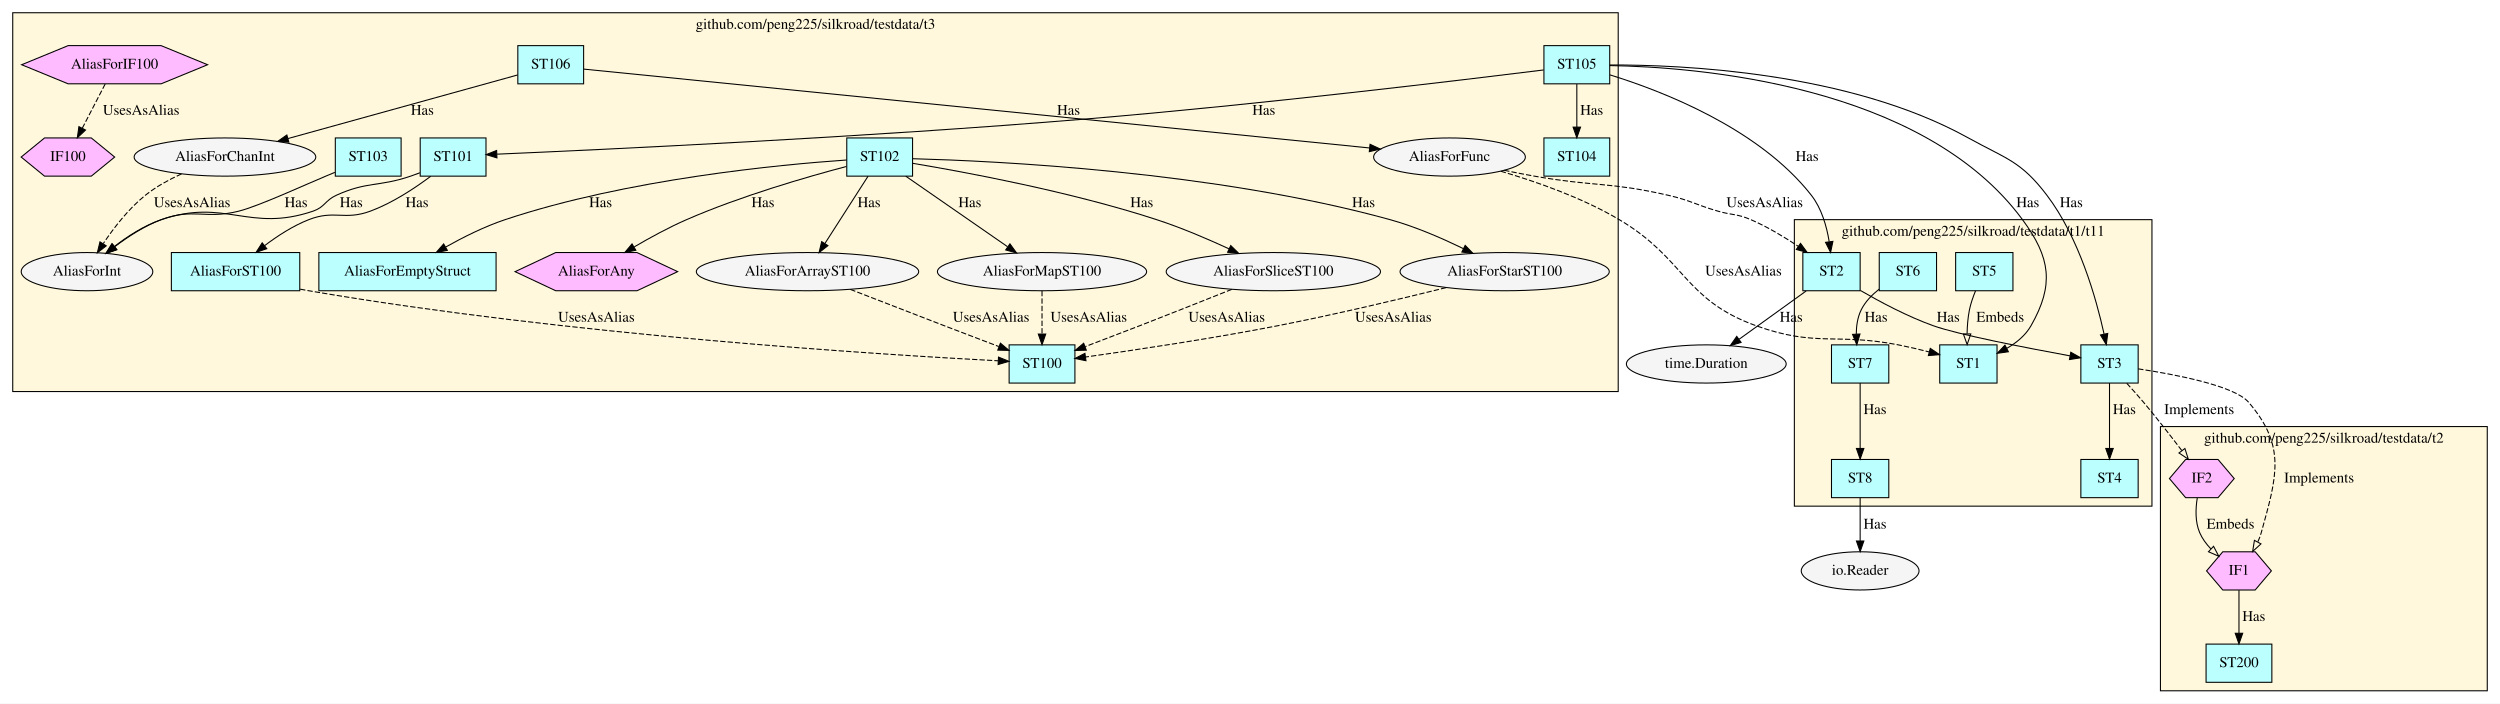
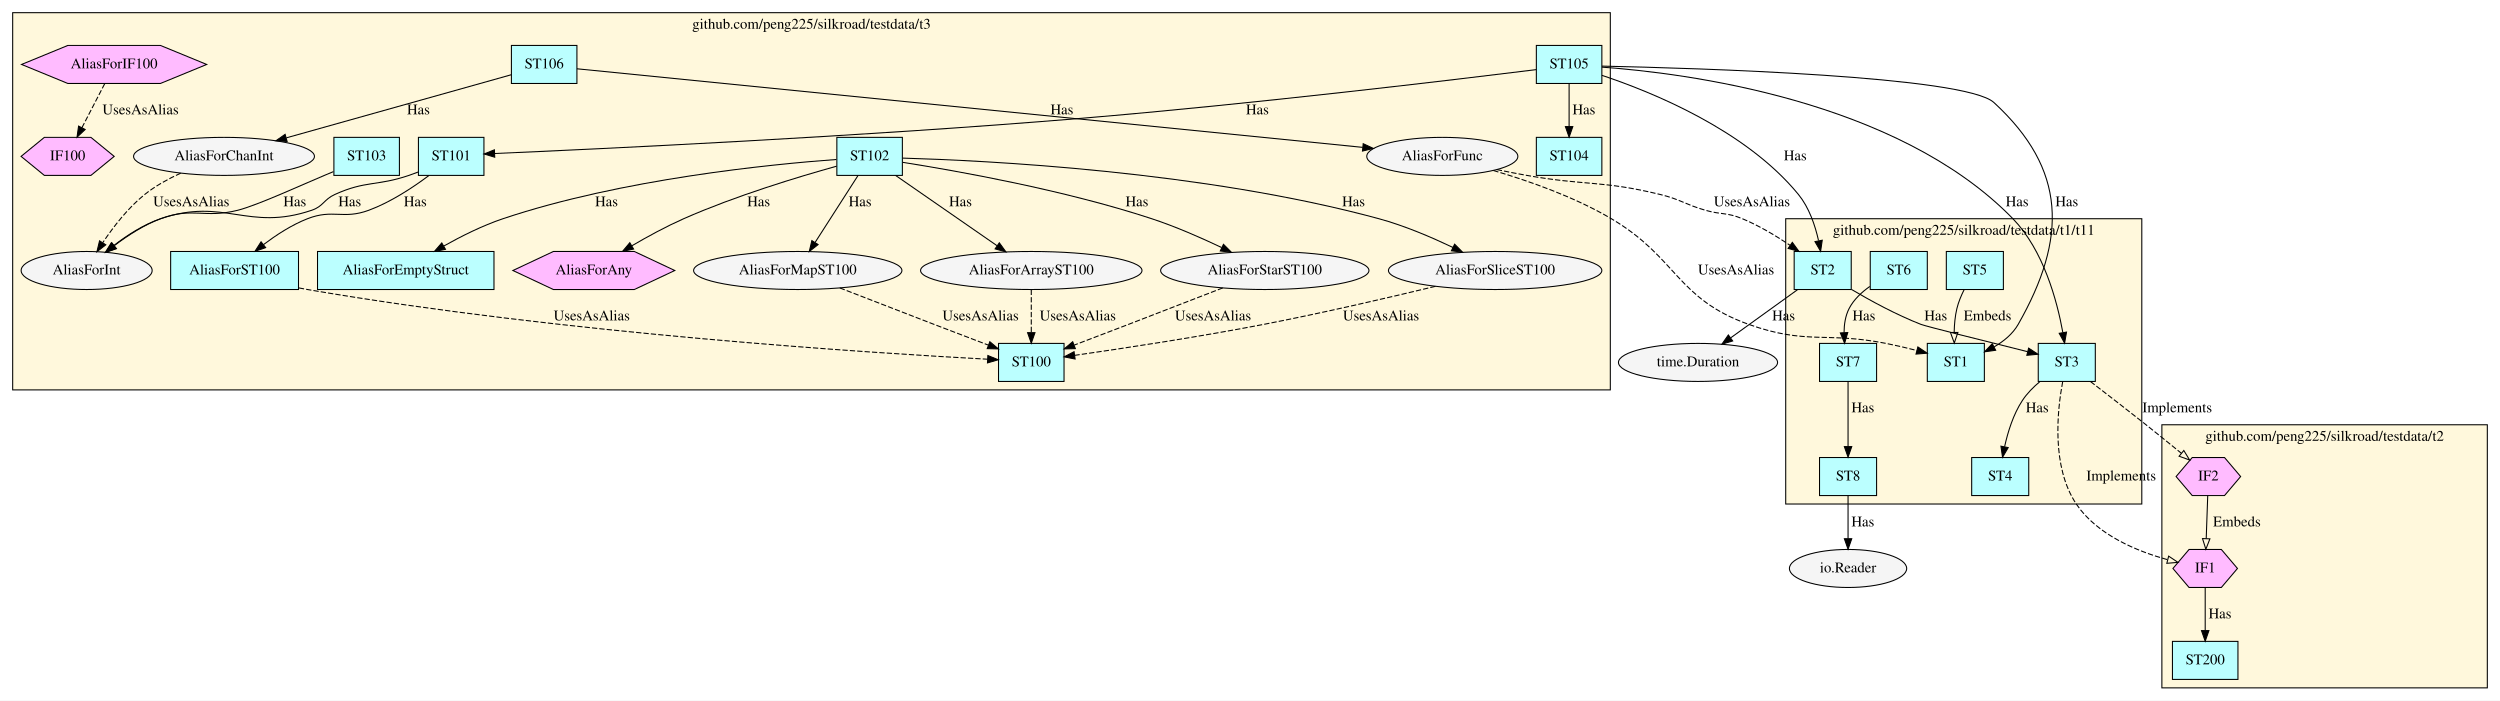
- <svg xmlns="http://www.w3.org/2000/svg" width="2356pt" height="663pt" viewBox="0.00 0.00 2356.00 663.00">
+ <svg xmlns="http://www.w3.org/2000/svg" width="2366pt" height="663pt" viewBox="0.00 0.00 2366.00 663.00">
  <g id="graph0" class="graph" transform="scale(1 1) rotate(0) translate(4 659)">
-     <polygon fill="white" stroke="transparent" points="-4,4 -4,-659 2352,-659 2352,4 -4,4" />
+     <polygon fill="white" stroke="transparent" points="-4,4 -4,-659 2362,-659 2362,4 -4,4" />
    <g id="clust1" class="cluster">
-       <polygon fill="cornsilk" stroke="black" points="8,-290 8,-647 1521,-647 1521,-290 8,-290" />
-       <text text-anchor="middle" x="764.5" y="-631.8" font-family="Times,serif" font-size="14.00">github.com/peng225/silkroad/testdata/t3</text>
+       <polygon fill="cornsilk" stroke="black" points="2042,-8 2042,-257 2350,-257 2350,-8 2042,-8" />
+       <text text-anchor="middle" x="2196" y="-241.8" font-family="Times,serif" font-size="14.00">github.com/peng225/silkroad/testdata/t2</text>
    </g>
    <g id="clust2" class="cluster">
-       <polygon fill="cornsilk" stroke="black" points="2032,-8 2032,-257 2340,-257 2340,-8 2032,-8" />
-       <text text-anchor="middle" x="2186" y="-241.8" font-family="Times,serif" font-size="14.00">github.com/peng225/silkroad/testdata/t2</text>
+       <polygon fill="cornsilk" stroke="black" points="1686,-182 1686,-452 2023,-452 2023,-182 1686,-182" />
+       <text text-anchor="middle" x="1854.5" y="-436.8" font-family="Times,serif" font-size="14.00">github.com/peng225/silkroad/testdata/t1/t11</text>
    </g>
    <g id="clust3" class="cluster">
-       <polygon fill="cornsilk" stroke="black" points="1687,-182 1687,-452 2024,-452 2024,-182 1687,-182" />
-       <text text-anchor="middle" x="1855.5" y="-436.8" font-family="Times,serif" font-size="14.00">github.com/peng225/silkroad/testdata/t1/t11</text>
+       <polygon fill="cornsilk" stroke="black" points="8,-290 8,-647 1520,-647 1520,-290 8,-290" />
+       <text text-anchor="middle" x="764" y="-631.8" font-family="Times,serif" font-size="14.00">github.com/peng225/silkroad/testdata/t3</text>
    </g>
    <g id="node1" class="node">
+       <polygon fill="#bbffff" stroke="black" points="2114,-52 2052,-52 2052,-16 2114,-16 2114,-52" />
+       <text text-anchor="middle" x="2083" y="-30.3" font-family="Times,serif" font-size="14.00">ST200</text>
+     </g>
+     <g id="node2" class="node">
+       <polygon fill="#ffbbff" stroke="black" points="2116.54,-208 2101.27,-226 2070.73,-226 2055.46,-208 2070.73,-190 2101.27,-190 2116.54,-208" />
+       <text text-anchor="middle" x="2086" y="-204.3" font-family="Times,serif" font-size="14.00">IF2</text>
+     </g>
+     <g id="node3" class="node">
+       <polygon fill="#ffbbff" stroke="black" points="2113.54,-121 2098.27,-139 2067.73,-139 2052.46,-121 2067.73,-103 2098.27,-103 2113.54,-121" />
+       <text text-anchor="middle" x="2083" y="-117.3" font-family="Times,serif" font-size="14.00">IF1</text>
+     </g>
+     <g id="edge22" class="edge">
+       <path fill="none" stroke="black" d="M2085.39,-189.8C2084.98,-178.16 2084.43,-162.55 2083.96,-149.24" />
+       <polygon fill="none" stroke="black" points="2087.46,-149.05 2083.61,-139.18 2080.46,-149.29 2087.46,-149.05" />
+       <text text-anchor="middle" x="2113" y="-160.8" font-family="Times,serif" font-size="14.00">Embeds</text>
+     </g>
+     <g id="edge27" class="edge">
+       <path fill="none" stroke="black" d="M2083,-102.8C2083,-91.16 2083,-75.55 2083,-62.24" />
+       <polygon fill="black" stroke="black" points="2086.5,-62.18 2083,-52.18 2079.5,-62.18 2086.5,-62.18" />
+       <text text-anchor="middle" x="2097" y="-73.8" font-family="Times,serif" font-size="14.00">Has</text>
+     </g>
+     <g id="node4" class="node">
+       <polygon fill="#bbffff" stroke="black" points="1772,-226 1718,-226 1718,-190 1772,-190 1772,-226" />
+       <text text-anchor="middle" x="1745" y="-204.3" font-family="Times,serif" font-size="14.00">ST8</text>
+     </g>
+     <g id="node31" class="node">
+       <ellipse fill="whitesmoke" stroke="black" cx="1745" cy="-121" rx="55.49" ry="18" />
+       <text text-anchor="middle" x="1745" y="-117.3" font-family="Times,serif" font-size="14.00">io.Reader</text>
+     </g>
+     <g id="edge21" class="edge">
+       <path fill="none" stroke="black" d="M1745,-189.8C1745,-178.16 1745,-162.55 1745,-149.24" />
+       <polygon fill="black" stroke="black" points="1748.5,-149.18 1745,-139.18 1741.5,-149.18 1748.5,-149.18" />
+       <text text-anchor="middle" x="1759" y="-160.8" font-family="Times,serif" font-size="14.00">Has</text>
+     </g>
+     <g id="node5" class="node">
+       <polygon fill="#bbffff" stroke="black" points="1874,-334 1820,-334 1820,-298 1874,-298 1874,-334" />
+       <text text-anchor="middle" x="1847" y="-312.3" font-family="Times,serif" font-size="14.00">ST1</text>
+     </g>
+     <g id="node6" class="node">
+       <polygon fill="#bbffff" stroke="black" points="1748,-421 1694,-421 1694,-385 1748,-385 1748,-421" />
+       <text text-anchor="middle" x="1721" y="-399.3" font-family="Times,serif" font-size="14.00">ST2</text>
+     </g>
+     <g id="node7" class="node">
+       <polygon fill="#bbffff" stroke="black" points="1979,-334 1925,-334 1925,-298 1979,-298 1979,-334" />
+       <text text-anchor="middle" x="1952" y="-312.3" font-family="Times,serif" font-size="14.00">ST3</text>
+     </g>
+     <g id="edge23" class="edge">
+       <path fill="none" stroke="black" d="M1748.23,-385.06C1766.33,-374.38 1790.93,-360.97 1814,-352 1818.79,-350.14 1875.73,-335.89 1914.95,-326.16" />
+       <polygon fill="black" stroke="black" points="1915.88,-329.53 1924.75,-323.73 1914.2,-322.74 1915.88,-329.53" />
+       <text text-anchor="middle" x="1828" y="-355.8" font-family="Times,serif" font-size="14.00">Has</text>
+     </g>
+     <g id="node32" class="node">
+       <ellipse fill="whitesmoke" stroke="black" cx="1603" cy="-316" rx="75.29" ry="18" />
+       <text text-anchor="middle" x="1603" y="-312.3" font-family="Times,serif" font-size="14.00">time.Duration</text>
+     </g>
+     <g id="edge24" class="edge">
+       <path fill="none" stroke="black" d="M1697.12,-384.8C1678.94,-371.7 1653.75,-353.56 1634.01,-339.34" />
+       <polygon fill="black" stroke="black" points="1635.8,-336.32 1625.64,-333.31 1631.71,-342 1635.8,-336.32" />
+       <text text-anchor="middle" x="1684" y="-355.8" font-family="Times,serif" font-size="14.00">Has</text>
+     </g>
+     <g id="edge34" class="edge">
+       <path fill="none" stroke="black" stroke-dasharray="5,2" d="M1974.43,-297.89C1989.39,-286.41 2009.46,-270.91 2027,-257 2038.02,-248.26 2050.08,-238.48 2060.42,-230.04" />
+       <polygon fill="none" stroke="black" points="2062.76,-232.65 2068.28,-223.61 2058.32,-227.23 2062.76,-232.65" />
+       <text text-anchor="middle" x="2056.5" y="-268.8" font-family="Times,serif" font-size="14.00">Implements</text>
+     </g>
+     <g id="edge36" class="edge">
+       <path fill="none" stroke="black" stroke-dasharray="5,2" d="M1948.11,-297.75C1943.01,-270.6 1937.29,-217.37 1961,-182 1980.61,-152.75 2018.79,-137.22 2047.24,-129.35" />
+       <polygon fill="none" stroke="black" points="2048.42,-132.66 2057.23,-126.78 2046.68,-125.88 2048.42,-132.66" />
+       <text text-anchor="middle" x="2003.5" y="-204.3" font-family="Times,serif" font-size="14.00">Implements</text>
+     </g>
+     <g id="node8" class="node">
+       <polygon fill="#bbffff" stroke="black" points="1916,-226 1862,-226 1862,-190 1916,-190 1916,-226" />
+       <text text-anchor="middle" x="1889" y="-204.3" font-family="Times,serif" font-size="14.00">ST4</text>
+     </g>
+     <g id="edge35" class="edge">
+       <path fill="none" stroke="black" d="M1926.53,-297.85C1920.41,-292.72 1914.38,-286.66 1910,-280 1901.39,-266.91 1896.22,-250.18 1893.16,-236.25" />
+       <polygon fill="black" stroke="black" points="1896.56,-235.4 1891.21,-226.25 1889.69,-236.74 1896.56,-235.4" />
+       <text text-anchor="middle" x="1924" y="-268.8" font-family="Times,serif" font-size="14.00">Has</text>
+     </g>
+     <g id="node9" class="node">
+       <polygon fill="#bbffff" stroke="black" points="1892,-421 1838,-421 1838,-385 1892,-385 1892,-421" />
+       <text text-anchor="middle" x="1865" y="-399.3" font-family="Times,serif" font-size="14.00">ST5</text>
+     </g>
+     <g id="edge3" class="edge">
+       <path fill="none" stroke="black" d="M1854.8,-384.75C1852.06,-379.26 1849.45,-373.04 1848,-367 1846.28,-359.85 1845.59,-351.97 1845.43,-344.61" />
+       <polygon fill="none" stroke="black" points="1848.94,-344.39 1845.53,-334.36 1841.94,-344.32 1848.94,-344.39" />
+       <text text-anchor="middle" x="1877" y="-355.8" font-family="Times,serif" font-size="14.00">Embeds</text>
+     </g>
+     <g id="node10" class="node">
+       <polygon fill="#bbffff" stroke="black" points="1820,-421 1766,-421 1766,-385 1820,-385 1820,-421" />
+       <text text-anchor="middle" x="1793" y="-399.3" font-family="Times,serif" font-size="14.00">ST6</text>
+     </g>
+     <g id="node11" class="node">
+       <polygon fill="#bbffff" stroke="black" points="1772,-334 1718,-334 1718,-298 1772,-298 1772,-334" />
+       <text text-anchor="middle" x="1745" y="-312.3" font-family="Times,serif" font-size="14.00">ST7</text>
+     </g>
+     <g id="edge6" class="edge">
+       <path fill="none" stroke="black" d="M1765.61,-387.91C1757.88,-382.48 1750.38,-375.5 1746,-367 1742.45,-360.1 1741.26,-351.92 1741.21,-344.2" />
+       <polygon fill="black" stroke="black" points="1744.71,-344.29 1741.73,-334.12 1737.72,-343.92 1744.71,-344.29" />
+       <text text-anchor="middle" x="1760" y="-355.8" font-family="Times,serif" font-size="14.00">Has</text>
+     </g>
+     <g id="edge20" class="edge">
+       <path fill="none" stroke="black" d="M1745,-297.97C1745,-281.38 1745,-255.88 1745,-236.43" />
+       <polygon fill="black" stroke="black" points="1748.5,-236.34 1745,-226.34 1741.5,-236.34 1748.5,-236.34" />
+       <text text-anchor="middle" x="1759" y="-268.8" font-family="Times,serif" font-size="14.00">Has</text>
+     </g>
+     <g id="node12" class="node">
      <polygon fill="#bbffff" stroke="black" points="463.5,-421 296.5,-421 296.5,-385 463.5,-385 463.5,-421" />
      <text text-anchor="middle" x="380" y="-399.3" font-family="Times,serif" font-size="14.00">AliasForEmptyStruct</text>
    </g>
-     <g id="node2" class="node">
+     <g id="node13" class="node">
+       <polygon fill="#bbffff" stroke="black" points="1003,-334 941,-334 941,-298 1003,-298 1003,-334" />
+       <text text-anchor="middle" x="972" y="-312.3" font-family="Times,serif" font-size="14.00">ST100</text>
+     </g>
+     <g id="node14" class="node">
+       <polygon fill="#bbffff" stroke="black" points="454,-529 392,-529 392,-493 454,-493 454,-529" />
+       <text text-anchor="middle" x="423" y="-507.3" font-family="Times,serif" font-size="14.00">ST101</text>
+     </g>
+     <g id="node17" class="node">
+       <polygon fill="#bbffff" stroke="black" points="278.5,-421 157.5,-421 157.5,-385 278.5,-385 278.5,-421" />
+       <text text-anchor="middle" x="218" y="-399.3" font-family="Times,serif" font-size="14.00">AliasForST100</text>
+     </g>
+     <g id="edge18" class="edge">
+       <path fill="none" stroke="black" d="M401.83,-492.82C386.86,-481.61 365.82,-467.69 345,-460 320.59,-450.99 311.24,-461.47 287,-452 272.09,-446.18 257.29,-436.53 245.24,-427.41" />
+       <polygon fill="black" stroke="black" points="247.4,-424.65 237.37,-421.23 243.08,-430.16 247.4,-424.65" />
+       <text text-anchor="middle" x="389" y="-463.8" font-family="Times,serif" font-size="14.00">Has</text>
+     </g>
+     <g id="node24" class="node">
+       <ellipse fill="whitesmoke" stroke="black" cx="78" cy="-403" rx="61.99" ry="18" />
+       <text text-anchor="middle" x="78" y="-399.3" font-family="Times,serif" font-size="14.00">AliasForInt</text>
+     </g>
+     <g id="edge19" class="edge">
+       <path fill="none" stroke="black" d="M391.73,-496.18C388.8,-495.05 385.86,-493.97 383,-493 352.58,-482.69 342.26,-488.25 313,-475 302.22,-470.12 302.21,-463.8 291,-460 230.72,-439.54 208.25,-472.54 148,-452 132.02,-446.55 116.33,-436.37 103.86,-426.78" />
+       <polygon fill="black" stroke="black" points="105.77,-423.83 95.78,-420.3 101.39,-429.29 105.77,-423.83" />
+       <text text-anchor="middle" x="327" y="-463.8" font-family="Times,serif" font-size="14.00">Has</text>
+     </g>
+     <g id="node15" class="node">
+       <polygon fill="#bbffff" stroke="black" points="850,-529 788,-529 788,-493 850,-493 850,-529" />
+       <text text-anchor="middle" x="819" y="-507.3" font-family="Times,serif" font-size="14.00">ST102</text>
+     </g>
+     <g id="edge7" class="edge">
+       <path fill="none" stroke="black" d="M787.57,-508.07C725.7,-503.54 584.36,-489.64 472,-452 452.69,-445.53 432.49,-435.41 415.95,-426.13" />
+       <polygon fill="black" stroke="black" points="417.59,-423.03 407.17,-421.09 414.1,-429.1 417.59,-423.03" />
+       <text text-anchor="middle" x="570" y="-463.8" font-family="Times,serif" font-size="14.00">Has</text>
+     </g>
+     <g id="node21" class="node">
+       <polygon fill="#ffbbff" stroke="black" points="634.6,-403 596.3,-421 519.7,-421 481.4,-403 519.7,-385 596.3,-385 634.6,-403" />
+       <text text-anchor="middle" x="558" y="-399.3" font-family="Times,serif" font-size="14.00">AliasForAny</text>
+     </g>
+     <g id="edge12" class="edge">
+       <path fill="none" stroke="black" d="M787.79,-501.72C752.07,-491.79 692.14,-473.72 643,-452 626.44,-444.68 608.9,-435.11 594.08,-426.44" />
+       <polygon fill="black" stroke="black" points="595.62,-423.29 585.24,-421.19 592.05,-429.31 595.62,-423.29" />
+       <text text-anchor="middle" x="714" y="-463.8" font-family="Times,serif" font-size="14.00">Has</text>
+     </g>
+     <g id="node26" class="node">
+       <ellipse fill="whitesmoke" stroke="black" cx="751" cy="-403" rx="98.58" ry="18" />
+       <text text-anchor="middle" x="751" y="-399.3" font-family="Times,serif" font-size="14.00">AliasForMapST100</text>
+     </g>
+     <g id="edge11" class="edge">
+       <path fill="none" stroke="black" d="M808.07,-492.97C797.07,-475.82 779.96,-449.14 767.34,-429.47" />
+       <polygon fill="black" stroke="black" points="770.24,-427.52 761.9,-420.99 764.35,-431.3 770.24,-427.52" />
+       <text text-anchor="middle" x="810" y="-463.8" font-family="Times,serif" font-size="14.00">Has</text>
+     </g>
+     <g id="node27" class="node">
+       <ellipse fill="whitesmoke" stroke="black" cx="1411" cy="-403" rx="100.98" ry="18" />
+       <text text-anchor="middle" x="1411" y="-399.3" font-family="Times,serif" font-size="14.00">AliasForSliceST100</text>
+     </g>
+     <g id="edge10" class="edge">
+       <path fill="none" stroke="black" d="M850.05,-509.38C927.52,-507.17 1135.09,-497.13 1301,-452 1325.06,-445.45 1350.66,-434.54 1371.11,-424.77" />
+       <polygon fill="black" stroke="black" points="1372.66,-427.91 1380.12,-420.38 1369.59,-421.62 1372.66,-427.91" />
+       <text text-anchor="middle" x="1277" y="-463.8" font-family="Times,serif" font-size="14.00">Has</text>
+     </g>
+     <g id="node28" class="node">
+       <ellipse fill="whitesmoke" stroke="black" cx="972" cy="-403" rx="104.78" ry="18" />
+       <text text-anchor="middle" x="972" y="-399.3" font-family="Times,serif" font-size="14.00">AliasForArrayST100</text>
+     </g>
+     <g id="edge9" class="edge">
+       <path fill="none" stroke="black" d="M843.58,-492.97C869.61,-474.94 910.82,-446.39 939.51,-426.51" />
+       <polygon fill="black" stroke="black" points="941.76,-429.21 947.98,-420.64 937.77,-423.46 941.76,-429.21" />
+       <text text-anchor="middle" x="905" y="-463.8" font-family="Times,serif" font-size="14.00">Has</text>
+     </g>
+     <g id="node29" class="node">
+       <ellipse fill="whitesmoke" stroke="black" cx="1193" cy="-403" rx="98.58" ry="18" />
+       <text text-anchor="middle" x="1193" y="-399.3" font-family="Times,serif" font-size="14.00">AliasForStarST100</text>
+     </g>
+     <g id="edge8" class="edge">
+       <path fill="none" stroke="black" d="M850.39,-505.35C900.88,-497.4 1002.86,-479.35 1086,-452 1108.44,-444.62 1132.51,-434.07 1152.14,-424.74" />
+       <polygon fill="black" stroke="black" points="1153.9,-427.78 1161.38,-420.28 1150.86,-421.47 1153.9,-427.78" />
+       <text text-anchor="middle" x="1072" y="-463.8" font-family="Times,serif" font-size="14.00">Has</text>
+     </g>
+     <g id="node16" class="node">
+       <polygon fill="#bbffff" stroke="black" points="542,-616 480,-616 480,-580 542,-580 542,-616" />
+       <text text-anchor="middle" x="511" y="-594.3" font-family="Times,serif" font-size="14.00">ST106</text>
+     </g>
+     <g id="node25" class="node">
+       <ellipse fill="whitesmoke" stroke="black" cx="1361" cy="-511" rx="71.49" ry="18" />
+       <text text-anchor="middle" x="1361" y="-507.3" font-family="Times,serif" font-size="14.00">AliasForFunc</text>
+     </g>
+     <g id="edge1" class="edge">
+       <path fill="none" stroke="black" d="M542.01,-593.9C663.19,-581.78 1106.9,-537.41 1285.64,-519.54" />
+       <polygon fill="black" stroke="black" points="1286.14,-523 1295.75,-518.53 1285.45,-516.04 1286.14,-523" />
+       <text text-anchor="middle" x="1001" y="-550.8" font-family="Times,serif" font-size="14.00">Has</text>
+     </g>
+     <g id="node30" class="node">
+       <ellipse fill="whitesmoke" stroke="black" cx="208" cy="-511" rx="85.59" ry="18" />
+       <text text-anchor="middle" x="208" y="-507.3" font-family="Times,serif" font-size="14.00">AliasForChanInt</text>
+     </g>
+     <g id="edge2" class="edge">
+       <path fill="none" stroke="black" d="M480,-588.3C430.03,-574.29 330.85,-546.46 267.07,-528.57" />
+       <polygon fill="black" stroke="black" points="267.72,-525.12 257.14,-525.79 265.83,-531.86 267.72,-525.12" />
+       <text text-anchor="middle" x="392" y="-550.8" font-family="Times,serif" font-size="14.00">Has</text>
+     </g>
+     <g id="edge13" class="edge">
+       <path fill="none" stroke="black" stroke-dasharray="5,2" d="M278.85,-386.51C281.6,-385.97 284.33,-385.46 287,-385 528.93,-343.41 823.64,-324.78 930.66,-319.04" />
+       <polygon fill="black" stroke="black" points="930.92,-322.54 940.72,-318.51 930.55,-315.55 930.92,-322.54" />
+       <text text-anchor="middle" x="556" y="-355.8" font-family="Times,serif" font-size="14.00">UsesAsAlias</text>
+     </g>
+     <g id="node18" class="node">
      <polygon fill="#bbffff" stroke="black" points="374,-529 312,-529 312,-493 374,-493 374,-529" />
      <text text-anchor="middle" x="343" y="-507.3" font-family="Times,serif" font-size="14.00">ST103</text>
    </g>
-     <g id="node27" class="node">
-       <ellipse fill="whitesmoke" stroke="black" cx="78" cy="-403" rx="61.99" ry="18" />
-       <text text-anchor="middle" x="78" y="-399.3" font-family="Times,serif" font-size="14.00">AliasForInt</text>
-     </g>
-     <g id="edge4" class="edge">
+     <g id="edge15" class="edge">
      <path fill="none" stroke="black" d="M311.58,-496.58C308.68,-495.36 305.79,-494.15 303,-493 284.85,-485.49 240.05,-464.78 221,-460 189.34,-452.06 178.6,-463.35 148,-452 132.28,-446.17 116.71,-436.05 104.26,-426.59" />
      <polygon fill="black" stroke="black" points="106.2,-423.66 96.18,-420.22 101.86,-429.16 106.2,-423.66" />
      <text text-anchor="middle" x="275" y="-463.8" font-family="Times,serif" font-size="14.00">Has</text>
    </g>
-     <g id="node3" class="node">
-       <polygon fill="#bbffff" stroke="black" points="278.5,-421 157.5,-421 157.5,-385 278.5,-385 278.5,-421" />
-       <text text-anchor="middle" x="218" y="-399.3" font-family="Times,serif" font-size="14.00">AliasForST100</text>
-     </g>
-     <g id="node4" class="node">
-       <polygon fill="#bbffff" stroke="black" points="1009,-334 947,-334 947,-298 1009,-298 1009,-334" />
-       <text text-anchor="middle" x="978" y="-312.3" font-family="Times,serif" font-size="14.00">ST100</text>
-     </g>
-     <g id="edge35" class="edge">
-       <path fill="none" stroke="black" stroke-dasharray="5,2" d="M278.85,-386.5C281.6,-385.96 284.32,-385.46 287,-385 531.34,-343.1 829.03,-324.64 936.68,-318.99" />
-       <polygon fill="black" stroke="black" points="936.99,-322.48 946.8,-318.47 936.63,-315.49 936.99,-322.48" />
-       <text text-anchor="middle" x="558" y="-355.8" font-family="Times,serif" font-size="14.00">UsesAsAlias</text>
-     </g>
-     <g id="node5" class="node">
-       <polygon fill="#bbffff" stroke="black" points="454,-529 392,-529 392,-493 454,-493 454,-529" />
-       <text text-anchor="middle" x="423" y="-507.3" font-family="Times,serif" font-size="14.00">ST101</text>
-     </g>
-     <g id="edge17" class="edge">
-       <path fill="none" stroke="black" d="M401.83,-492.82C386.86,-481.61 365.82,-467.69 345,-460 320.59,-450.99 311.24,-461.47 287,-452 272.09,-446.18 257.29,-436.53 245.24,-427.41" />
-       <polygon fill="black" stroke="black" points="247.4,-424.65 237.37,-421.23 243.08,-430.16 247.4,-424.65" />
-       <text text-anchor="middle" x="389" y="-463.8" font-family="Times,serif" font-size="14.00">Has</text>
-     </g>
-     <g id="edge16" class="edge">
-       <path fill="none" stroke="black" d="M391.73,-496.18C388.8,-495.05 385.86,-493.97 383,-493 352.58,-482.69 342.26,-488.25 313,-475 302.22,-470.12 302.21,-463.8 291,-460 230.72,-439.54 208.25,-472.54 148,-452 132.02,-446.55 116.33,-436.37 103.86,-426.78" />
-       <polygon fill="black" stroke="black" points="105.77,-423.83 95.78,-420.3 101.39,-429.29 105.77,-423.83" />
-       <text text-anchor="middle" x="327" y="-463.8" font-family="Times,serif" font-size="14.00">Has</text>
-     </g>
-     <g id="node6" class="node">
-       <polygon fill="#bbffff" stroke="black" points="856,-529 794,-529 794,-493 856,-493 856,-529" />
-       <text text-anchor="middle" x="825" y="-507.3" font-family="Times,serif" font-size="14.00">ST102</text>
-     </g>
-     <g id="edge22" class="edge">
-       <path fill="none" stroke="black" d="M793.99,-508.22C731.57,-503.91 586.89,-490.31 472,-452 452.68,-445.56 432.48,-435.44 415.94,-426.16" />
-       <polygon fill="black" stroke="black" points="417.58,-423.06 407.16,-421.11 414.09,-429.13 417.58,-423.06" />
-       <text text-anchor="middle" x="562" y="-463.8" font-family="Times,serif" font-size="14.00">Has</text>
+     <g id="node19" class="node">
+       <polygon fill="#bbffff" stroke="black" points="1512,-529 1450,-529 1450,-493 1512,-493 1512,-529" />
+       <text text-anchor="middle" x="1481" y="-507.3" font-family="Times,serif" font-size="14.00">ST104</text>
+     </g>
+     <g id="node20" class="node">
+       <polygon fill="#bbffff" stroke="black" points="1512,-616 1450,-616 1450,-580 1512,-580 1512,-616" />
+       <text text-anchor="middle" x="1481" y="-594.3" font-family="Times,serif" font-size="14.00">ST105</text>
+     </g>
+     <g id="edge28" class="edge">
+       <path fill="none" stroke="black" d="M1512.01,-596.44C1601.55,-594.53 1855.86,-586.95 1883,-562 1952.12,-498.45 1952.46,-433.59 1906,-352 1900.83,-342.92 1892.27,-335.95 1883.25,-330.71" />
+       <polygon fill="black" stroke="black" points="1884.69,-327.51 1874.19,-326.04 1881.48,-333.74 1884.69,-327.51" />
+       <text text-anchor="middle" x="1952" y="-463.8" font-family="Times,serif" font-size="14.00">Has</text>
+     </g>
+     <g id="edge29" class="edge">
+       <path fill="none" stroke="black" d="M1512.04,-587.7C1559.03,-572.05 1648.04,-536.04 1698,-475 1708.14,-462.62 1713.85,-445.65 1717.04,-431.41" />
+       <polygon fill="black" stroke="black" points="1720.56,-431.66 1719.02,-421.18 1713.69,-430.33 1720.56,-431.66" />
+       <text text-anchor="middle" x="1695" y="-507.3" font-family="Times,serif" font-size="14.00">Has</text>
+     </g>
+     <g id="edge30" class="edge">
+       <path fill="none" stroke="black" d="M1512.08,-595.46C1589.22,-589.96 1791.13,-564.93 1901,-452 1929.94,-422.25 1942.78,-374.47 1948.24,-344.46" />
+       <polygon fill="black" stroke="black" points="1951.75,-344.71 1949.93,-334.27 1944.84,-343.56 1951.75,-344.71" />
+       <text text-anchor="middle" x="1905" y="-463.8" font-family="Times,serif" font-size="14.00">Has</text>
+     </g>
+     <g id="edge31" class="edge">
+       <path fill="none" stroke="black" d="M1449.96,-593.11C1375.64,-583.9 1181.6,-560.57 1019,-547 810.92,-529.64 561.26,-517.93 464.31,-513.73" />
+       <polygon fill="black" stroke="black" points="464.2,-510.22 454.06,-513.28 463.9,-517.21 464.2,-510.22" />
+       <text text-anchor="middle" x="1186" y="-550.8" font-family="Times,serif" font-size="14.00">Has</text>
+     </g>
+     <g id="edge32" class="edge">
+       <path fill="none" stroke="black" d="M1481,-579.8C1481,-568.16 1481,-552.55 1481,-539.24" />
+       <polygon fill="black" stroke="black" points="1484.5,-539.18 1481,-529.18 1477.5,-539.18 1484.5,-539.18" />
+       <text text-anchor="middle" x="1495" y="-550.8" font-family="Times,serif" font-size="14.00">Has</text>
    </g>
    <g id="node22" class="node">
-       <polygon fill="#ffbbff" stroke="black" points="634.6,-403 596.3,-421 519.7,-421 481.4,-403 519.7,-385 596.3,-385 634.6,-403" />
-       <text text-anchor="middle" x="558" y="-399.3" font-family="Times,serif" font-size="14.00">AliasForAny</text>
-     </g>
-     <g id="edge21" class="edge">
-       <path fill="none" stroke="black" d="M793.7,-502.13C756.86,-492.4 694.22,-474.34 643,-452 626.28,-444.71 608.59,-435.06 593.7,-426.33" />
-       <polygon fill="black" stroke="black" points="595.21,-423.15 584.83,-421.04 591.63,-429.16 595.21,-423.15" />
-       <text text-anchor="middle" x="715" y="-463.8" font-family="Times,serif" font-size="14.00">Has</text>
-     </g>
-     <g id="node24" class="node">
-       <ellipse fill="whitesmoke" stroke="black" cx="757" cy="-403" rx="104.78" ry="18" />
-       <text text-anchor="middle" x="757" y="-399.3" font-family="Times,serif" font-size="14.00">AliasForArrayST100</text>
-     </g>
-     <g id="edge24" class="edge">
-       <path fill="none" stroke="black" d="M814.07,-492.97C803.07,-475.82 785.96,-449.14 773.34,-429.47" />
-       <polygon fill="black" stroke="black" points="776.24,-427.52 767.9,-420.99 770.35,-431.3 776.24,-427.52" />
-       <text text-anchor="middle" x="815" y="-463.8" font-family="Times,serif" font-size="14.00">Has</text>
-     </g>
-     <g id="node25" class="node">
-       <ellipse fill="whitesmoke" stroke="black" cx="1414" cy="-403" rx="98.58" ry="18" />
-       <text text-anchor="middle" x="1414" y="-399.3" font-family="Times,serif" font-size="14.00">AliasForStarST100</text>
-     </g>
-     <g id="edge23" class="edge">
-       <path fill="none" stroke="black" d="M856,-509.44C933.36,-507.36 1140.59,-497.62 1306,-452 1329.74,-445.45 1354.95,-434.5 1375.04,-424.71" />
-       <polygon fill="black" stroke="black" points="1376.78,-427.75 1384.17,-420.16 1373.66,-421.48 1376.78,-427.75" />
-       <text text-anchor="middle" x="1281" y="-463.8" font-family="Times,serif" font-size="14.00">Has</text>
-     </g>
-     <g id="node29" class="node">
-       <ellipse fill="whitesmoke" stroke="black" cx="978" cy="-403" rx="98.58" ry="18" />
-       <text text-anchor="middle" x="978" y="-399.3" font-family="Times,serif" font-size="14.00">AliasForMapST100</text>
-     </g>
-     <g id="edge20" class="edge">
-       <path fill="none" stroke="black" d="M849.58,-492.97C875.61,-474.94 916.82,-446.39 945.51,-426.51" />
-       <polygon fill="black" stroke="black" points="947.76,-429.21 953.98,-420.64 943.77,-423.46 947.76,-429.21" />
-       <text text-anchor="middle" x="910" y="-463.8" font-family="Times,serif" font-size="14.00">Has</text>
-     </g>
-     <g id="node30" class="node">
-       <ellipse fill="whitesmoke" stroke="black" cx="1196" cy="-403" rx="100.98" ry="18" />
-       <text text-anchor="middle" x="1196" y="-399.3" font-family="Times,serif" font-size="14.00">AliasForSliceST100</text>
-     </g>
-     <g id="edge25" class="edge">
-       <path fill="none" stroke="black" d="M856.05,-505.1C905.49,-496.85 1004.8,-478.47 1086,-452 1109.09,-444.48 1133.95,-433.85 1154.19,-424.51" />
-       <polygon fill="black" stroke="black" points="1155.86,-427.6 1163.43,-420.19 1152.89,-421.26 1155.86,-427.6" />
-       <text text-anchor="middle" x="1072" y="-463.8" font-family="Times,serif" font-size="14.00">Has</text>
-     </g>
-     <g id="node7" class="node">
-       <polygon fill="#bbffff" stroke="black" points="1513,-529 1451,-529 1451,-493 1513,-493 1513,-529" />
-       <text text-anchor="middle" x="1482" y="-507.3" font-family="Times,serif" font-size="14.00">ST104</text>
-     </g>
-     <g id="node8" class="node">
-       <polygon fill="#bbffff" stroke="black" points="1513,-616 1451,-616 1451,-580 1513,-580 1513,-616" />
-       <text text-anchor="middle" x="1482" y="-594.3" font-family="Times,serif" font-size="14.00">ST105</text>
-     </g>
-     <g id="edge28" class="edge">
-       <path fill="none" stroke="black" d="M1450.75,-593.07C1376.39,-583.84 1183.06,-560.52 1021,-547 812.23,-529.58 561.73,-517.9 464.45,-513.72" />
-       <polygon fill="black" stroke="black" points="464.31,-510.21 454.17,-513.28 464.01,-517.2 464.31,-510.21" />
-       <text text-anchor="middle" x="1187" y="-550.8" font-family="Times,serif" font-size="14.00">Has</text>
-     </g>
-     <g id="edge29" class="edge">
-       <path fill="none" stroke="black" d="M1482,-579.8C1482,-568.16 1482,-552.55 1482,-539.24" />
-       <polygon fill="black" stroke="black" points="1485.5,-539.18 1482,-529.18 1478.5,-539.18 1485.5,-539.18" />
-       <text text-anchor="middle" x="1496" y="-550.8" font-family="Times,serif" font-size="14.00">Has</text>
-     </g>
-     <g id="node15" class="node">
-       <polygon fill="#bbffff" stroke="black" points="1878,-334 1824,-334 1824,-298 1878,-298 1878,-334" />
-       <text text-anchor="middle" x="1851" y="-312.3" font-family="Times,serif" font-size="14.00">ST1</text>
-     </g>
-     <g id="edge30" class="edge">
-       <path fill="none" stroke="black" d="M1513.02,-597.21C1593.21,-595.86 1807.72,-579.92 1902,-452 1928.45,-416.11 1932.06,-390.74 1910,-352 1904.83,-342.92 1896.27,-335.95 1887.25,-330.71" />
-       <polygon fill="black" stroke="black" points="1888.69,-327.51 1878.19,-326.04 1885.48,-333.74 1888.69,-327.51" />
-       <text text-anchor="middle" x="1907" y="-463.8" font-family="Times,serif" font-size="14.00">Has</text>
-     </g>
-     <g id="node16" class="node">
-       <polygon fill="#bbffff" stroke="black" points="1749,-421 1695,-421 1695,-385 1749,-385 1749,-421" />
-       <text text-anchor="middle" x="1722" y="-399.3" font-family="Times,serif" font-size="14.00">ST2</text>
-     </g>
-     <g id="edge31" class="edge">
-       <path fill="none" stroke="black" d="M1513.21,-588.43C1561.38,-573.56 1653.44,-538.34 1703,-475 1712.71,-462.59 1717.48,-445.62 1719.8,-431.39" />
-       <polygon fill="black" stroke="black" points="1723.32,-431.53 1721.15,-421.16 1716.38,-430.62 1723.32,-431.53" />
-       <text text-anchor="middle" x="1699" y="-507.3" font-family="Times,serif" font-size="14.00">Has</text>
-     </g>
-     <g id="node17" class="node">
-       <polygon fill="#bbffff" stroke="black" points="2011,-334 1957,-334 1957,-298 2011,-298 2011,-334" />
-       <text text-anchor="middle" x="1984" y="-312.3" font-family="Times,serif" font-size="14.00">ST3</text>
-     </g>
-     <g id="edge32" class="edge">
-       <path fill="none" stroke="black" d="M1513.12,-597.75C1579.56,-598.01 1738.36,-591.49 1851,-529 1886.6,-509.25 1900.4,-507.44 1925,-475 1955.34,-435 1971.5,-377.71 1978.87,-344.23" />
-       <polygon fill="black" stroke="black" points="1982.34,-344.76 1980.96,-334.25 1975.49,-343.32 1982.34,-344.76" />
-       <text text-anchor="middle" x="1948" y="-463.8" font-family="Times,serif" font-size="14.00">Has</text>
-     </g>
-     <g id="node9" class="node">
-       <polygon fill="#bbffff" stroke="black" points="546,-616 484,-616 484,-580 546,-580 546,-616" />
-       <text text-anchor="middle" x="515" y="-594.3" font-family="Times,serif" font-size="14.00">ST106</text>
-     </g>
-     <g id="node26" class="node">
-       <ellipse fill="whitesmoke" stroke="black" cx="208" cy="-511" rx="85.59" ry="18" />
-       <text text-anchor="middle" x="208" y="-507.3" font-family="Times,serif" font-size="14.00">AliasForChanInt</text>
-     </g>
-     <g id="edge27" class="edge">
-       <path fill="none" stroke="black" d="M483.87,-588.38C433.2,-574.35 332.03,-546.34 267.3,-528.42" />
-       <polygon fill="black" stroke="black" points="268.2,-525.04 257.63,-525.74 266.33,-531.78 268.2,-525.04" />
-       <text text-anchor="middle" x="394" y="-550.8" font-family="Times,serif" font-size="14.00">Has</text>
-     </g>
-     <g id="node28" class="node">
-       <ellipse fill="whitesmoke" stroke="black" cx="1362" cy="-511" rx="71.49" ry="18" />
-       <text text-anchor="middle" x="1362" y="-507.3" font-family="Times,serif" font-size="14.00">AliasForFunc</text>
-     </g>
-     <g id="edge26" class="edge">
-       <path fill="none" stroke="black" d="M546.15,-593.87C667.21,-581.72 1108.51,-537.44 1286.66,-519.56" />
-       <polygon fill="black" stroke="black" points="1287.13,-523.03 1296.73,-518.55 1286.43,-516.07 1287.13,-523.03" />
-       <text text-anchor="middle" x="1003" y="-550.8" font-family="Times,serif" font-size="14.00">Has</text>
-     </g>
-     <g id="node10" class="node">
-       <polygon fill="#bbffff" stroke="black" points="2137,-52 2075,-52 2075,-16 2137,-16 2137,-52" />
-       <text text-anchor="middle" x="2106" y="-30.3" font-family="Times,serif" font-size="14.00">ST200</text>
-     </g>
-     <g id="node11" class="node">
-       <polygon fill="#bbffff" stroke="black" points="1893,-421 1839,-421 1839,-385 1893,-385 1893,-421" />
-       <text text-anchor="middle" x="1866" y="-399.3" font-family="Times,serif" font-size="14.00">ST5</text>
-     </g>
-     <g id="edge1" class="edge">
-       <path fill="none" stroke="black" d="M1857.75,-384.93C1855.44,-379.35 1853.22,-373.03 1852,-367 1850.54,-359.8 1849.93,-351.89 1849.78,-344.53" />
-       <polygon fill="none" stroke="black" points="1853.28,-344.31 1849.83,-334.29 1846.28,-344.27 1853.28,-344.31" />
-       <text text-anchor="middle" x="1881" y="-355.8" font-family="Times,serif" font-size="14.00">Embeds</text>
-     </g>
-     <g id="node12" class="node">
-       <polygon fill="#bbffff" stroke="black" points="1821,-421 1767,-421 1767,-385 1821,-385 1821,-421" />
-       <text text-anchor="middle" x="1794" y="-399.3" font-family="Times,serif" font-size="14.00">ST6</text>
-     </g>
-     <g id="node13" class="node">
-       <polygon fill="#bbffff" stroke="black" points="1776,-334 1722,-334 1722,-298 1776,-298 1776,-334" />
-       <text text-anchor="middle" x="1749" y="-312.3" font-family="Times,serif" font-size="14.00">ST7</text>
-     </g>
-     <g id="edge12" class="edge">
-       <path fill="none" stroke="black" d="M1766.94,-386.51C1760.2,-381.24 1753.81,-374.7 1750,-367 1746.56,-360.04 1745.4,-351.85 1745.35,-344.13" />
-       <polygon fill="black" stroke="black" points="1748.85,-344.22 1745.85,-334.06 1741.85,-343.87 1748.85,-344.22" />
-       <text text-anchor="middle" x="1764" y="-355.8" font-family="Times,serif" font-size="14.00">Has</text>
-     </g>
-     <g id="node14" class="node">
-       <polygon fill="#bbffff" stroke="black" points="1776,-226 1722,-226 1722,-190 1776,-190 1776,-226" />
-       <text text-anchor="middle" x="1749" y="-204.3" font-family="Times,serif" font-size="14.00">ST8</text>
-     </g>
-     <g id="edge14" class="edge">
-       <path fill="none" stroke="black" d="M1749,-297.97C1749,-281.38 1749,-255.88 1749,-236.43" />
-       <polygon fill="black" stroke="black" points="1752.5,-236.34 1749,-226.34 1745.5,-236.34 1752.5,-236.34" />
-       <text text-anchor="middle" x="1763" y="-268.8" font-family="Times,serif" font-size="14.00">Has</text>
-     </g>
-     <g id="node31" class="node">
-       <ellipse fill="whitesmoke" stroke="black" cx="1749" cy="-121" rx="55.49" ry="18" />
-       <text text-anchor="middle" x="1749" y="-117.3" font-family="Times,serif" font-size="14.00">io.Reader</text>
-     </g>
-     <g id="edge13" class="edge">
-       <path fill="none" stroke="black" d="M1749,-189.8C1749,-178.16 1749,-162.55 1749,-149.24" />
-       <polygon fill="black" stroke="black" points="1752.5,-149.18 1749,-139.18 1745.5,-149.18 1752.5,-149.18" />
-       <text text-anchor="middle" x="1763" y="-160.8" font-family="Times,serif" font-size="14.00">Has</text>
-     </g>
-     <g id="edge33" class="edge">
-       <path fill="none" stroke="black" d="M1749.23,-385.26C1767.97,-374.39 1793.76,-360.68 1818,-352 1841.26,-343.67 1905.34,-331.22 1946.73,-323.64" />
-       <polygon fill="black" stroke="black" points="1947.52,-327.05 1956.73,-321.82 1946.27,-320.16 1947.52,-327.05" />
-       <text text-anchor="middle" x="1832" y="-355.8" font-family="Times,serif" font-size="14.00">Has</text>
-     </g>
-     <g id="node32" class="node">
-       <ellipse fill="whitesmoke" stroke="black" cx="1604" cy="-316" rx="75.29" ry="18" />
-       <text text-anchor="middle" x="1604" y="-312.3" font-family="Times,serif" font-size="14.00">time.Duration</text>
-     </g>
-     <g id="edge34" class="edge">
-       <path fill="none" stroke="black" d="M1698.12,-384.8C1679.94,-371.7 1654.75,-353.56 1635.01,-339.34" />
-       <polygon fill="black" stroke="black" points="1636.8,-336.32 1626.64,-333.31 1632.71,-342 1636.8,-336.32" />
-       <text text-anchor="middle" x="1684" y="-355.8" font-family="Times,serif" font-size="14.00">Has</text>
-     </g>
-     <g id="node18" class="node">
-       <polygon fill="#bbffff" stroke="black" points="2011,-226 1957,-226 1957,-190 2011,-190 2011,-226" />
-       <text text-anchor="middle" x="1984" y="-204.3" font-family="Times,serif" font-size="14.00">ST4</text>
-     </g>
-     <g id="edge5" class="edge">
-       <path fill="none" stroke="black" d="M1984,-297.97C1984,-281.38 1984,-255.88 1984,-236.43" />
-       <polygon fill="black" stroke="black" points="1987.5,-236.34 1984,-226.34 1980.5,-236.34 1987.5,-236.34" />
-       <text text-anchor="middle" x="1998" y="-268.8" font-family="Times,serif" font-size="14.00">Has</text>
-     </g>
-     <g id="node19" class="node">
-       <polygon fill="#ffbbff" stroke="black" points="2136.54,-121 2121.27,-139 2090.73,-139 2075.46,-121 2090.73,-103 2121.27,-103 2136.54,-121" />
-       <text text-anchor="middle" x="2106" y="-117.3" font-family="Times,serif" font-size="14.00">IF1</text>
-     </g>
-     <g id="edge6" class="edge">
-       <path fill="none" stroke="black" stroke-dasharray="5,2" d="M2011.01,-311.4C2045.29,-306.24 2101.57,-295.62 2115,-280 2150.81,-238.35 2141.66,-209.93 2127,-157 2126.18,-154.02 2125.02,-151.04 2123.68,-148.15" />
-       <polygon fill="none" stroke="black" points="2126.73,-146.44 2118.89,-139.31 2120.57,-149.77 2126.73,-146.44" />
-       <text text-anchor="middle" x="2181.5" y="-204.3" font-family="Times,serif" font-size="14.00">Implements</text>
-     </g>
-     <g id="node20" class="node">
-       <polygon fill="#ffbbff" stroke="black" points="2101.54,-208 2086.27,-226 2055.73,-226 2040.46,-208 2055.73,-190 2086.27,-190 2101.54,-208" />
-       <text text-anchor="middle" x="2071" y="-204.3" font-family="Times,serif" font-size="14.00">IF2</text>
-     </g>
-     <g id="edge7" class="edge">
-       <path fill="none" stroke="black" stroke-dasharray="5,2" d="M2000.24,-297.8C2005.38,-292.21 2011.01,-285.92 2016,-280 2028.48,-265.18 2041.79,-248.03 2052.2,-234.29" />
-       <polygon fill="none" stroke="black" points="2055.05,-236.33 2058.27,-226.24 2049.46,-232.12 2055.05,-236.33" />
-       <text text-anchor="middle" x="2068.5" y="-268.8" font-family="Times,serif" font-size="14.00">Implements</text>
-     </g>
-     <g id="edge11" class="edge">
-       <path fill="none" stroke="black" d="M2106,-102.8C2106,-91.16 2106,-75.55 2106,-62.24" />
-       <polygon fill="black" stroke="black" points="2109.5,-62.18 2106,-52.18 2102.5,-62.18 2109.5,-62.18" />
-       <text text-anchor="middle" x="2120" y="-73.8" font-family="Times,serif" font-size="14.00">Has</text>
-     </g>
-     <g id="edge8" class="edge">
-       <path fill="none" stroke="black" d="M2066.7,-189.66C2065.1,-179.71 2064.6,-167.21 2069,-157 2071.42,-151.38 2075.23,-146.24 2079.51,-141.74" />
-       <polygon fill="none" stroke="black" points="2082.05,-144.15 2086.99,-134.77 2077.28,-139.03 2082.05,-144.15" />
-       <text text-anchor="middle" x="2098" y="-160.8" font-family="Times,serif" font-size="14.00">Embeds</text>
-     </g>
-     <g id="node21" class="node">
+       <polygon fill="#ffbbff" stroke="black" points="104.06,-511 82.03,-529 37.97,-529 15.94,-511 37.97,-493 82.03,-493 104.06,-511" />
+       <text text-anchor="middle" x="60" y="-507.3" font-family="Times,serif" font-size="14.00">IF100</text>
+     </g>
+     <g id="node23" class="node">
      <polygon fill="#ffbbff" stroke="black" points="191.61,-598 147.81,-616 60.19,-616 16.39,-598 60.19,-580 147.81,-580 191.61,-598" />
      <text text-anchor="middle" x="104" y="-594.3" font-family="Times,serif" font-size="14.00">AliasForIF100</text>
    </g>
-     <g id="node23" class="node">
-       <polygon fill="#ffbbff" stroke="black" points="104.06,-511 82.03,-529 37.97,-529 15.94,-511 37.97,-493 82.03,-493 104.06,-511" />
-       <text text-anchor="middle" x="60" y="-507.3" font-family="Times,serif" font-size="14.00">IF100</text>
-     </g>
-     <g id="edge36" class="edge">
+     <g id="edge5" class="edge">
      <path fill="none" stroke="black" stroke-dasharray="5,2" d="M95.1,-579.8C88.89,-567.82 80.51,-551.62 73.49,-538.06" />
      <polygon fill="black" stroke="black" points="76.6,-536.45 68.89,-529.18 70.38,-539.67 76.6,-536.45" />
      <text text-anchor="middle" x="129" y="-550.8" font-family="Times,serif" font-size="14.00">UsesAsAlias</text>
    </g>
-     <g id="edge9" class="edge">
-       <path fill="none" stroke="black" stroke-dasharray="5,2" d="M797.36,-386.28C822.78,-376.4 856.29,-363.41 886,-352 902.78,-345.56 921.3,-338.5 937.3,-332.42" />
-       <polygon fill="black" stroke="black" points="938.79,-335.6 946.89,-328.78 936.3,-329.06 938.79,-335.6" />
-       <text text-anchor="middle" x="930" y="-355.8" font-family="Times,serif" font-size="14.00">UsesAsAlias</text>
-     </g>
-     <g id="edge3" class="edge">
-       <path fill="none" stroke="black" stroke-dasharray="5,2" d="M1358.81,-387.93C1315.74,-377.24 1254.3,-362.61 1200,-352 1137.25,-339.74 1063.87,-328.84 1019.19,-322.57" />
-       <polygon fill="black" stroke="black" points="1019.4,-319.07 1009.01,-321.16 1018.43,-326 1019.4,-319.07" />
-       <text text-anchor="middle" x="1309" y="-355.8" font-family="Times,serif" font-size="14.00">UsesAsAlias</text>
-     </g>
-     <g id="edge15" class="edge">
+     <g id="edge26" class="edge">
+       <path fill="none" stroke="black" stroke-dasharray="5,2" d="M1409.29,-497.65C1442.17,-488.02 1485.93,-472.79 1521,-452 1583.7,-414.83 1582.35,-376.52 1651,-352 1705.93,-332.38 1723.77,-345.29 1781,-334 1790.46,-332.13 1800.59,-329.73 1810,-327.32" />
+       <polygon fill="black" stroke="black" points="1811.08,-330.66 1819.87,-324.74 1809.31,-323.89 1811.08,-330.66" />
+       <text text-anchor="middle" x="1639" y="-399.3" font-family="Times,serif" font-size="14.00">UsesAsAlias</text>
+     </g>
+     <g id="edge25" class="edge">
+       <path fill="none" stroke="black" stroke-dasharray="5,2" d="M1412.54,-498.51C1421.99,-496.56 1431.77,-494.64 1441,-493 1496.7,-483.12 1512.04,-488.38 1567,-475 1586.67,-470.21 1590.55,-465.6 1610,-460 1625.33,-455.59 1630.27,-458.13 1645,-452 1660.72,-445.46 1676.85,-435.78 1690.18,-426.82" />
+       <polygon fill="black" stroke="black" points="1692.26,-429.64 1698.5,-421.08 1688.28,-423.88 1692.26,-429.64" />
+       <text text-anchor="middle" x="1654" y="-463.8" font-family="Times,serif" font-size="14.00">UsesAsAlias</text>
+     </g>
+     <g id="edge4" class="edge">
+       <path fill="none" stroke="black" stroke-dasharray="5,2" d="M790.78,-386.51C816.27,-376.6 850.07,-363.5 880,-352 896.78,-345.56 915.3,-338.5 931.3,-332.42" />
+       <polygon fill="black" stroke="black" points="932.79,-335.6 940.89,-328.78 930.3,-329.06 932.79,-335.6" />
+       <text text-anchor="middle" x="924" y="-355.8" font-family="Times,serif" font-size="14.00">UsesAsAlias</text>
+     </g>
+     <g id="edge16" class="edge">
+       <path fill="none" stroke="black" stroke-dasharray="5,2" d="M1354.5,-388.01C1310.4,-377.36 1247.52,-362.74 1192,-352 1129.96,-340 1057.49,-329.06 1013.18,-322.71" />
+       <polygon fill="black" stroke="black" points="1013.48,-319.22 1003.08,-321.28 1012.49,-326.15 1013.48,-319.22" />
+       <text text-anchor="middle" x="1303" y="-355.8" font-family="Times,serif" font-size="14.00">UsesAsAlias</text>
+     </g>
+     <g id="edge33" class="edge">
+       <path fill="none" stroke="black" stroke-dasharray="5,2" d="M972,-384.8C972,-373.16 972,-357.55 972,-344.24" />
+       <polygon fill="black" stroke="black" points="975.5,-344.18 972,-334.18 968.5,-344.18 975.5,-344.18" />
+       <text text-anchor="middle" x="1016" y="-355.8" font-family="Times,serif" font-size="14.00">UsesAsAlias</text>
+     </g>
+     <g id="edge14" class="edge">
+       <path fill="none" stroke="black" stroke-dasharray="5,2" d="M1153.22,-386.51C1127.73,-376.6 1093.93,-363.5 1064,-352 1047.22,-345.56 1028.7,-338.5 1012.7,-332.42" />
+       <polygon fill="black" stroke="black" points="1013.7,-329.06 1003.11,-328.78 1011.21,-335.6 1013.7,-329.06" />
+       <text text-anchor="middle" x="1144" y="-355.8" font-family="Times,serif" font-size="14.00">UsesAsAlias</text>
+     </g>
+     <g id="edge17" class="edge">
      <path fill="none" stroke="black" stroke-dasharray="5,2" d="M167.04,-495.12C155.37,-489.8 143.1,-483.07 133,-475 117.16,-462.35 103.23,-444.23 93.34,-429.47" />
      <polygon fill="black" stroke="black" points="96.1,-427.29 87.73,-420.79 90.22,-431.08 96.1,-427.29" />
      <text text-anchor="middle" x="177" y="-463.8" font-family="Times,serif" font-size="14.00">UsesAsAlias</text>
    </g>
-     <g id="edge18" class="edge">
-       <path fill="none" stroke="black" stroke-dasharray="5,2" d="M1410.29,-497.65C1443.17,-488.02 1486.93,-472.79 1522,-452 1584.4,-415.01 1582.74,-376.55 1651,-352 1707.55,-331.67 1726.02,-345.51 1785,-334 1794.47,-332.15 1804.6,-329.76 1814.01,-327.35" />
-       <polygon fill="black" stroke="black" points="1815.09,-330.69 1823.87,-324.76 1813.31,-323.92 1815.09,-330.69" />
-       <text text-anchor="middle" x="1639" y="-399.3" font-family="Times,serif" font-size="14.00">UsesAsAlias</text>
-     </g>
-     <g id="edge19" class="edge">
-       <path fill="none" stroke="black" stroke-dasharray="5,2" d="M1413.54,-498.51C1422.99,-496.56 1432.77,-494.64 1442,-493 1497.7,-483.12 1512.86,-487.64 1568,-475 1589.37,-470.1 1593.93,-466.08 1615,-460 1628.67,-456.06 1632.94,-457.64 1646,-452 1661.51,-445.3 1677.5,-435.68 1690.78,-426.81" />
-       <polygon fill="black" stroke="black" points="1692.81,-429.66 1699.09,-421.12 1688.86,-423.88 1692.81,-429.66" />
-       <text text-anchor="middle" x="1659" y="-463.8" font-family="Times,serif" font-size="14.00">UsesAsAlias</text>
-     </g>
-     <g id="edge2" class="edge">
-       <path fill="none" stroke="black" stroke-dasharray="5,2" d="M978,-384.8C978,-373.16 978,-357.55 978,-344.24" />
-       <polygon fill="black" stroke="black" points="981.5,-344.18 978,-334.18 974.5,-344.18 981.5,-344.18" />
-       <text text-anchor="middle" x="1022" y="-355.8" font-family="Times,serif" font-size="14.00">UsesAsAlias</text>
-     </g>
-     <g id="edge10" class="edge">
-       <path fill="none" stroke="black" stroke-dasharray="5,2" d="M1156.89,-386.32C1132.04,-376.39 1099.18,-363.34 1070,-352 1053.25,-345.49 1034.73,-338.42 1018.73,-332.35" />
-       <polygon fill="black" stroke="black" points="1019.72,-328.99 1009.13,-328.72 1017.24,-335.53 1019.72,-328.99" />
-       <text text-anchor="middle" x="1152" y="-355.8" font-family="Times,serif" font-size="14.00">UsesAsAlias</text>
-     </g>
  </g>
</svg>
